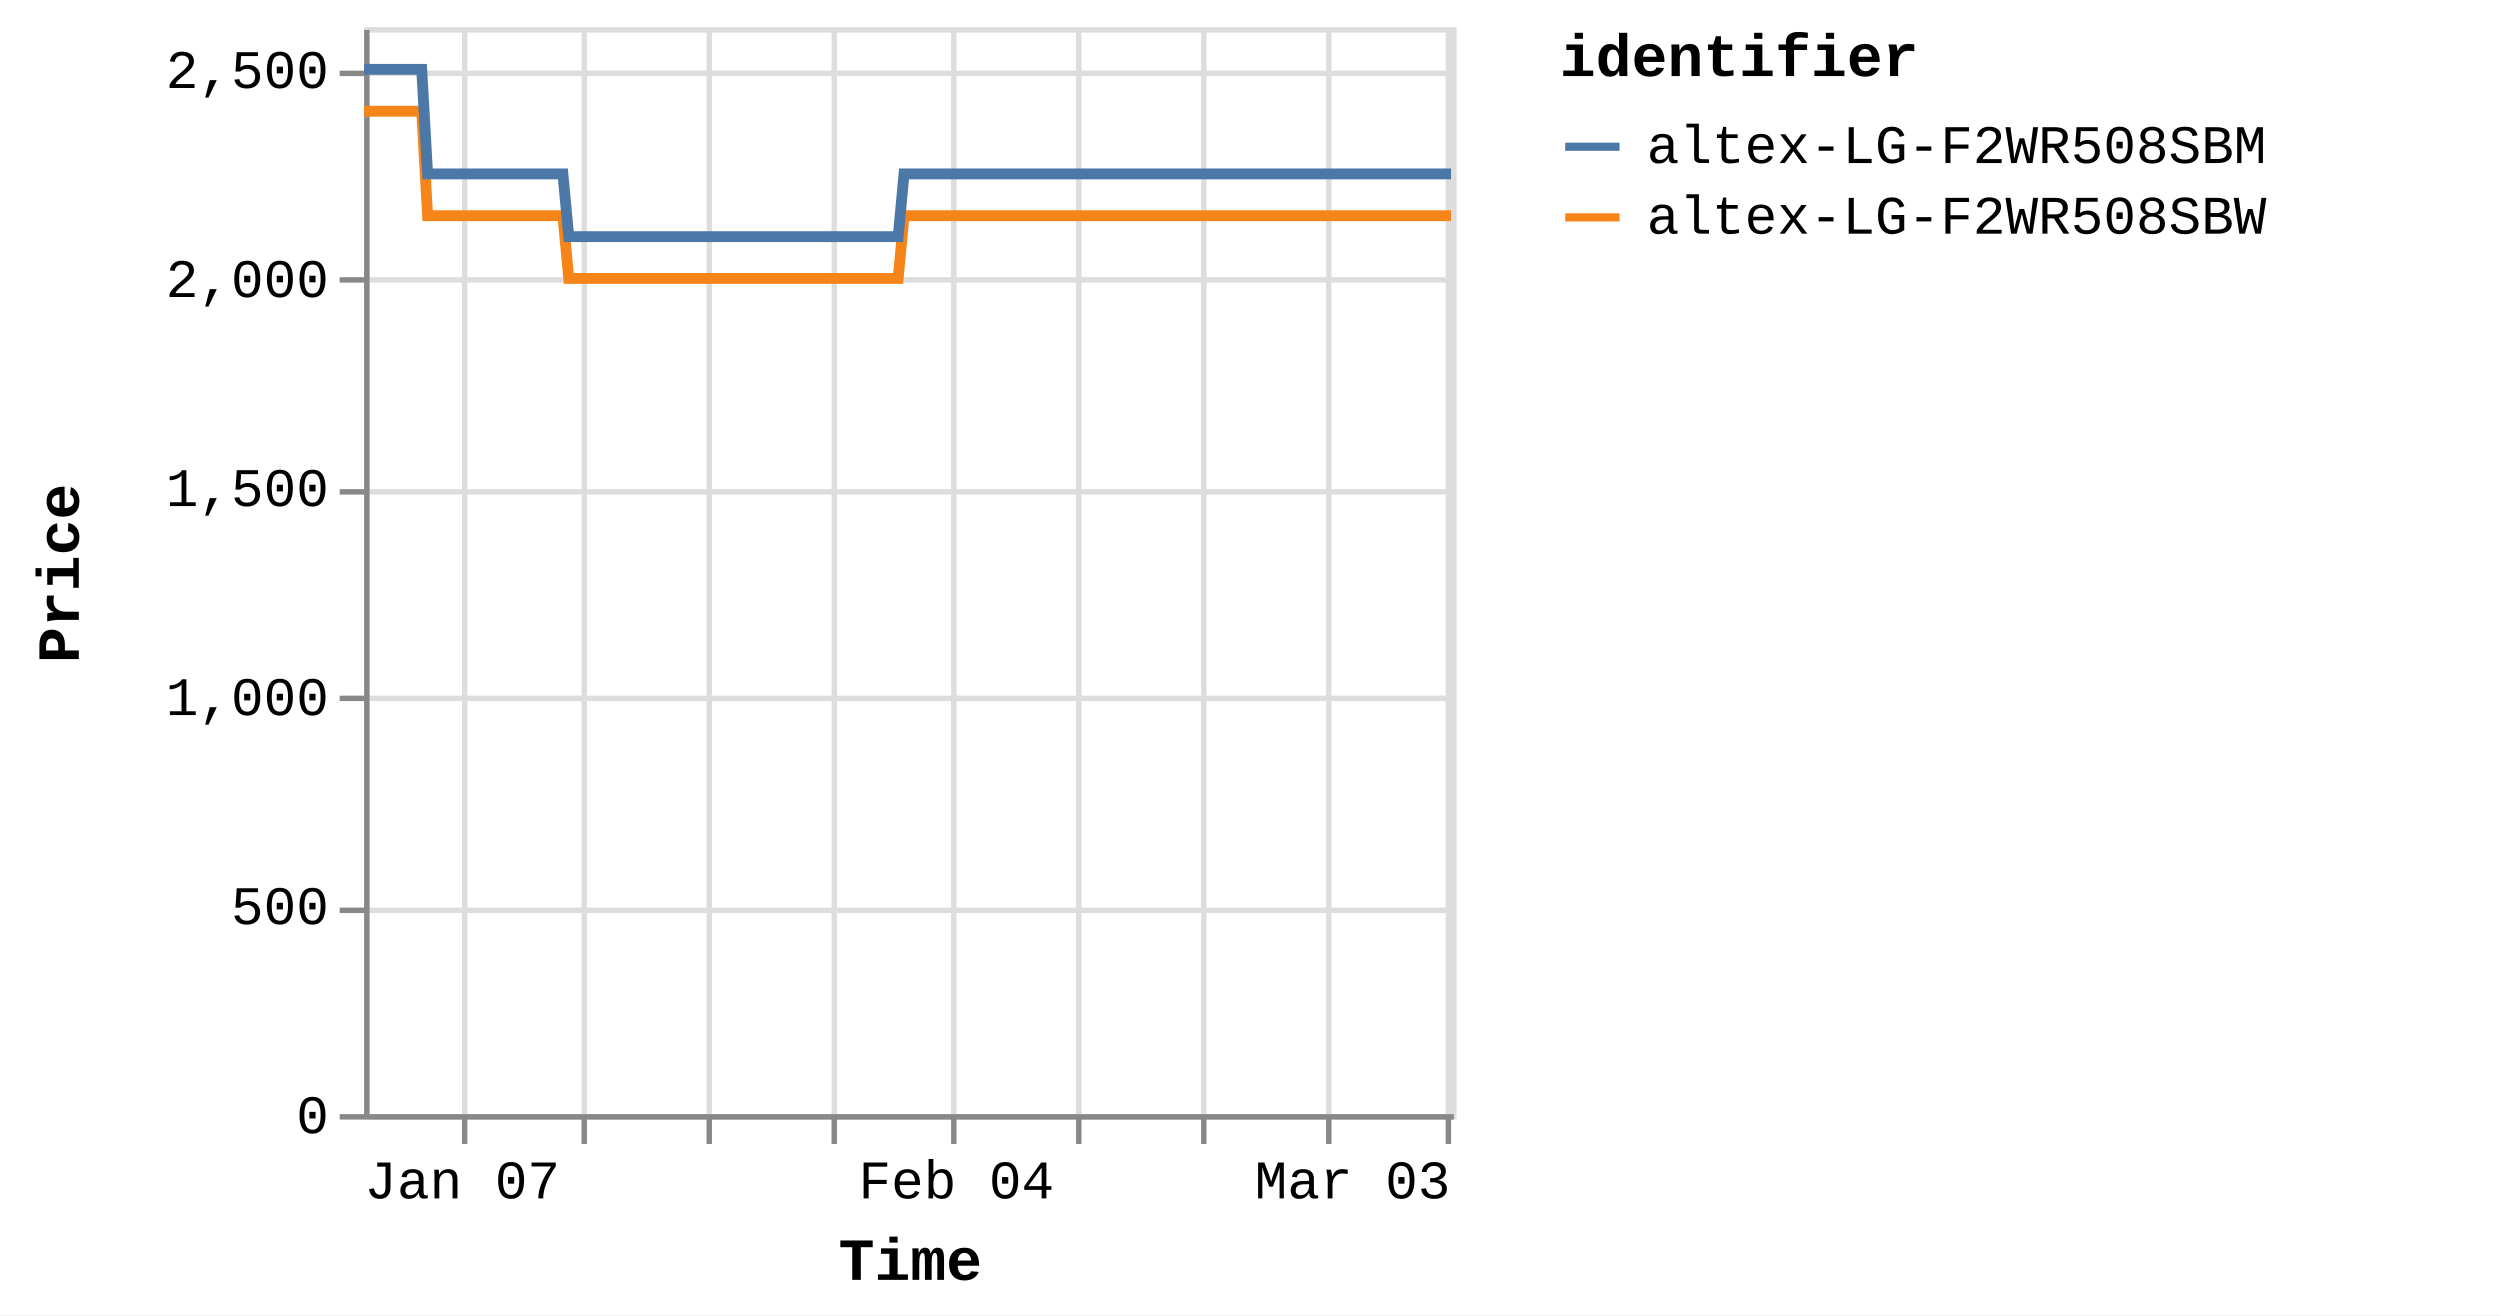
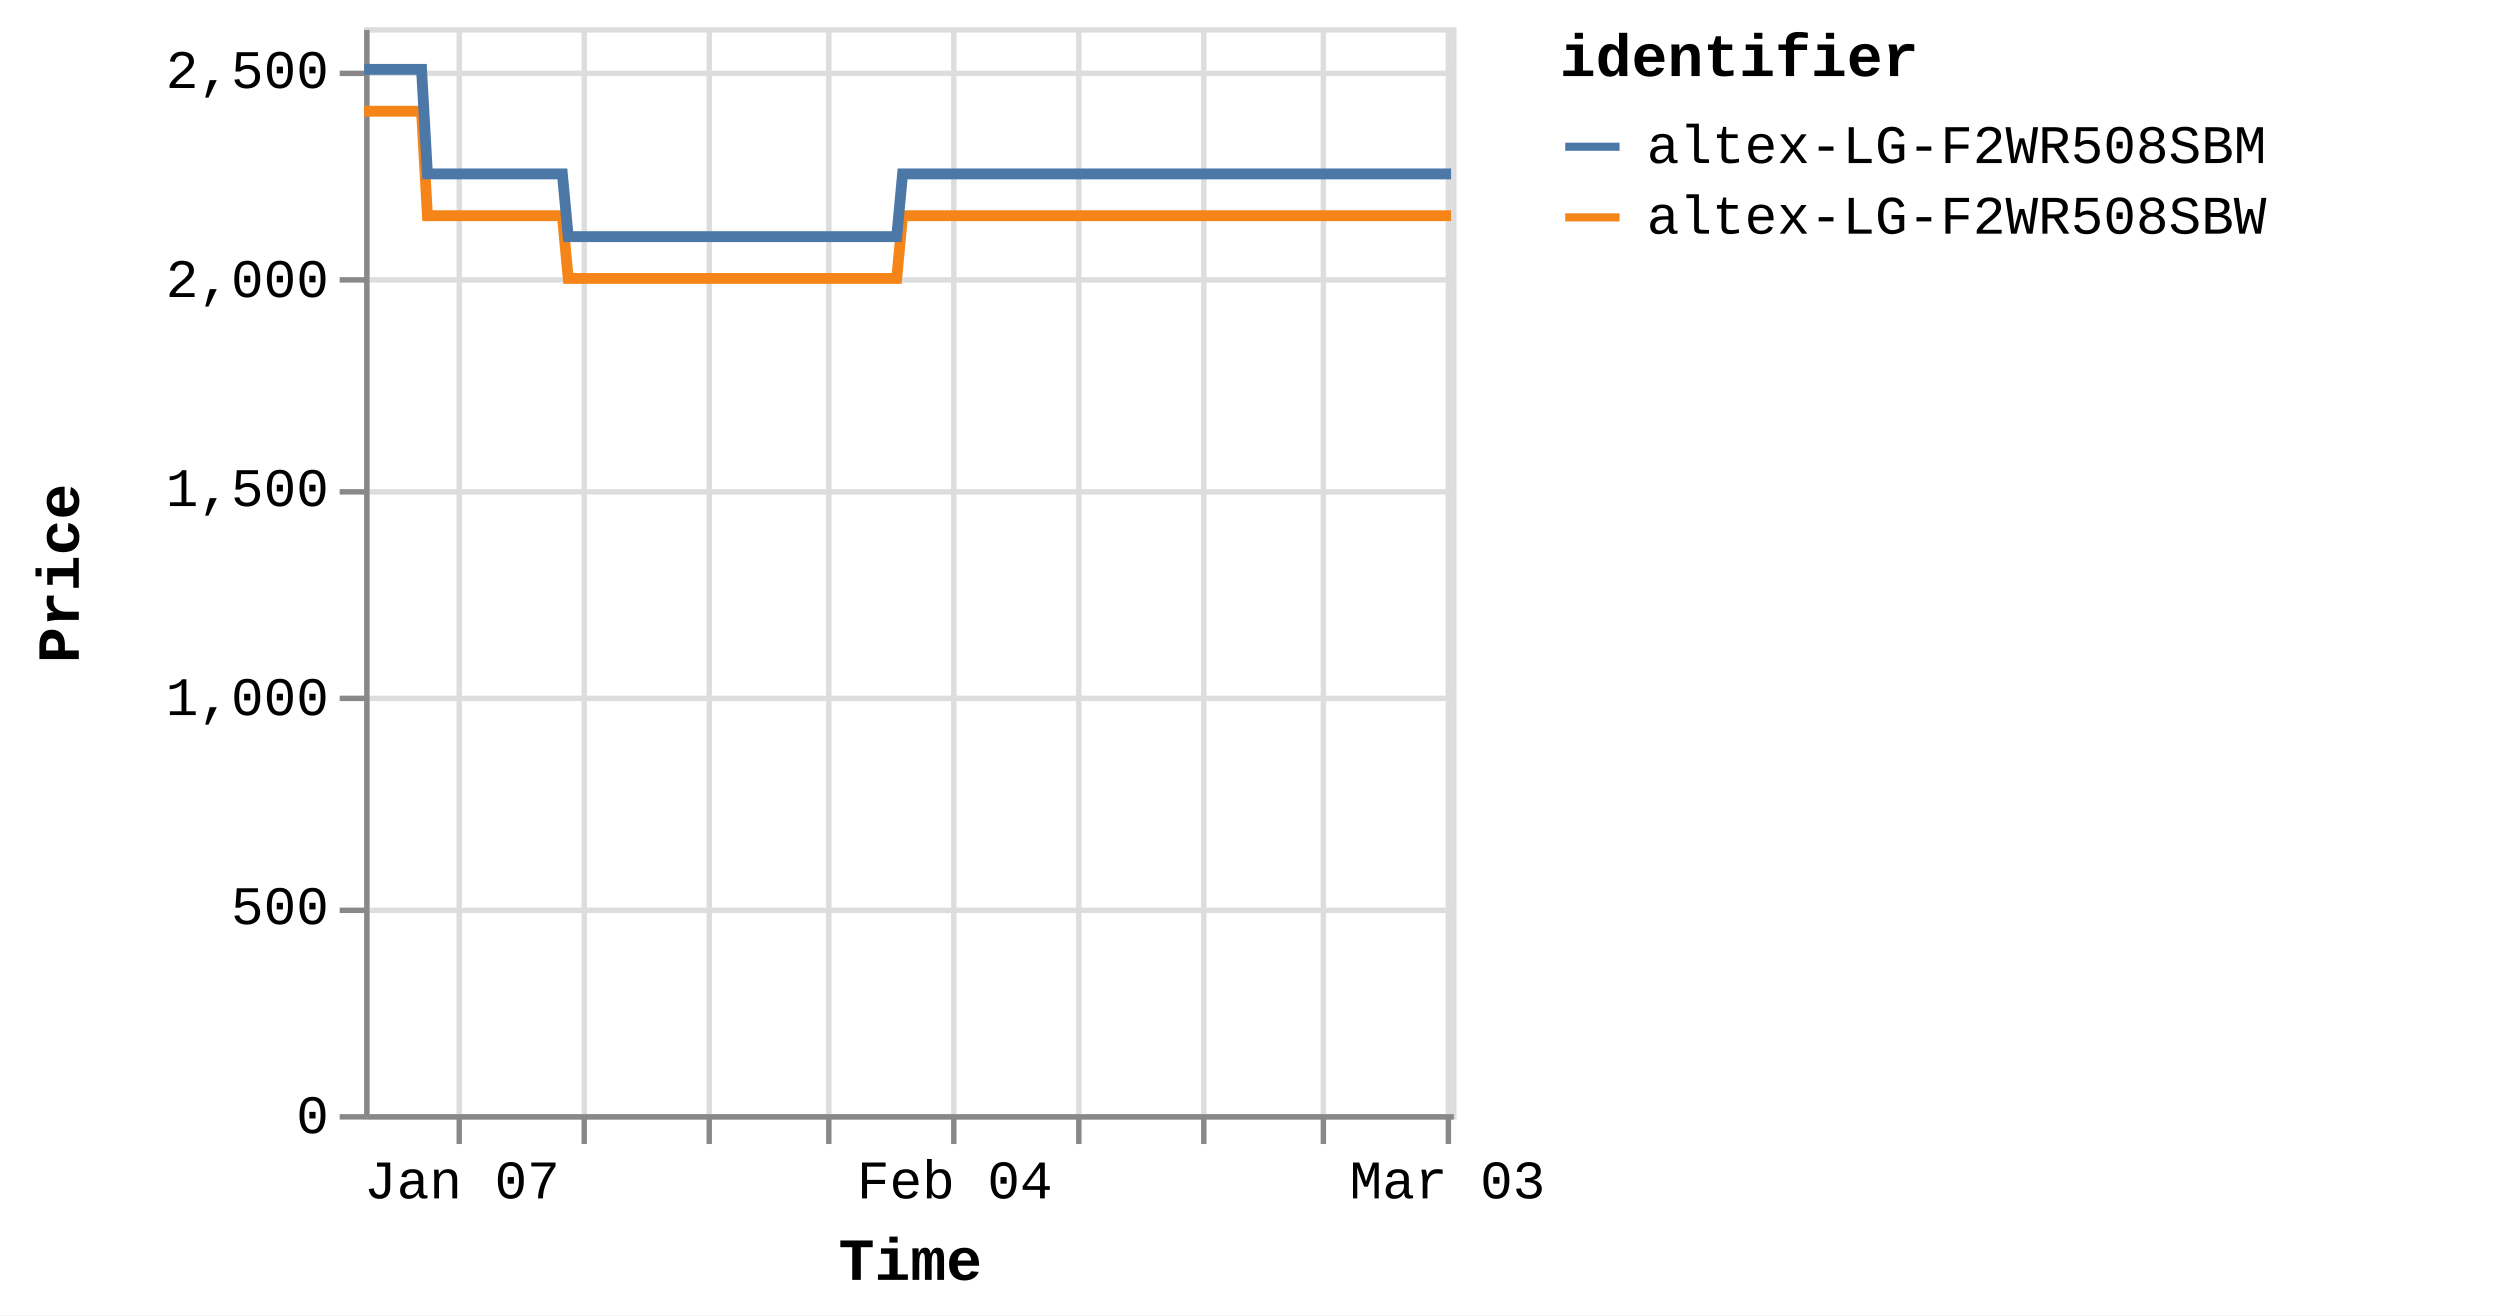
<svg xmlns="http://www.w3.org/2000/svg" version="1.1" class="marks" width="460" height="242" viewBox="0 0 460 242">
  <rect width="460" height="242" fill="white" />
  <g fill="none" stroke-miterlimit="10" transform="translate(67,5)">
    <g class="mark-group role-frame root" role="graphics-object" aria-roledescription="group mark container">
      <g transform="translate(0,0)">
        <path class="background" aria-hidden="true" d="M0.5,0.5h200v200h-200Z" stroke="#ddd" />
        <g>
          <g class="mark-group role-axis" aria-hidden="true">
            <g transform="translate(0.5,200.5)">
              <path class="background" aria-hidden="true" d="M0,0h0v0h0Z" pointer-events="none" />
              <g>
                <g class="mark-rule role-axis-grid" pointer-events="none">
-                   <line transform="translate(18,-200)" x2="0" y2="200" stroke="#ddd" stroke-width="1" opacity="1" />
+                   <line transform="translate(17,-200)" x2="0" y2="200" stroke="#ddd" stroke-width="1" opacity="1" />
                  <line transform="translate(40,-200)" x2="0" y2="200" stroke="#ddd" stroke-width="1" opacity="1" />
                  <line transform="translate(63,-200)" x2="0" y2="200" stroke="#ddd" stroke-width="1" opacity="1" />
-                   <line transform="translate(86,-200)" x2="0" y2="200" stroke="#ddd" stroke-width="1" opacity="1" />
+                   <line transform="translate(85,-200)" x2="0" y2="200" stroke="#ddd" stroke-width="1" opacity="1" />
                  <line transform="translate(108,-200)" x2="0" y2="200" stroke="#ddd" stroke-width="1" opacity="1" />
                  <line transform="translate(131,-200)" x2="0" y2="200" stroke="#ddd" stroke-width="1" opacity="1" />
                  <line transform="translate(154,-200)" x2="0" y2="200" stroke="#ddd" stroke-width="1" opacity="1" />
-                   <line transform="translate(177,-200)" x2="0" y2="200" stroke="#ddd" stroke-width="1" opacity="1" />
+                   <line transform="translate(176,-200)" x2="0" y2="200" stroke="#ddd" stroke-width="1" opacity="1" />
                  <line transform="translate(199,-200)" x2="0" y2="200" stroke="#ddd" stroke-width="1" opacity="1" />
                </g>
              </g>
              <path class="foreground" aria-hidden="true" d="" pointer-events="none" display="none" />
            </g>
          </g>
          <g class="mark-group role-axis" aria-hidden="true">
            <g transform="translate(0.5,0.5)">
              <path class="background" aria-hidden="true" d="M0,0h0v0h0Z" pointer-events="none" />
              <g>
                <g class="mark-rule role-axis-grid" pointer-events="none">
                  <line transform="translate(0,200)" x2="200" y2="0" stroke="#ddd" stroke-width="1" opacity="1" />
                  <line transform="translate(0,162)" x2="200" y2="0" stroke="#ddd" stroke-width="1" opacity="1" />
                  <line transform="translate(0,123)" x2="200" y2="0" stroke="#ddd" stroke-width="1" opacity="1" />
                  <line transform="translate(0,85)" x2="200" y2="0" stroke="#ddd" stroke-width="1" opacity="1" />
                  <line transform="translate(0,46)" x2="200" y2="0" stroke="#ddd" stroke-width="1" opacity="1" />
                  <line transform="translate(0,8)" x2="200" y2="0" stroke="#ddd" stroke-width="1" opacity="1" />
                </g>
              </g>
              <path class="foreground" aria-hidden="true" d="" pointer-events="none" display="none" />
            </g>
          </g>
-           <g class="mark-group role-axis" role="graphics-symbol" aria-roledescription="axis" aria-label="X-axis titled 'Time' for a time scale with values from Monday, 01 January 2024, 2:19:43 PM to Sunday, 03 March 2024, 4:38:31 AM">
+           <g class="mark-group role-axis" role="graphics-symbol" aria-roledescription="axis" aria-label="X-axis titled 'Time' for a time scale with values from Monday, 01 January 2024, 2:19:43 PM to Sunday, 03 March 2024, 8:38:10 AM">
            <g transform="translate(0.5,200.5)">
              <path class="background" aria-hidden="true" d="M0,0h0v0h0Z" pointer-events="none" />
              <g>
                <g class="mark-rule role-axis-tick" pointer-events="none">
-                   <line transform="translate(18,0)" x2="0" y2="5" stroke="#888" stroke-width="1" opacity="1" />
+                   <line transform="translate(17,0)" x2="0" y2="5" stroke="#888" stroke-width="1" opacity="1" />
                  <line transform="translate(40,0)" x2="0" y2="5" stroke="#888" stroke-width="1" opacity="1" />
                  <line transform="translate(63,0)" x2="0" y2="5" stroke="#888" stroke-width="1" opacity="1" />
-                   <line transform="translate(86,0)" x2="0" y2="5" stroke="#888" stroke-width="1" opacity="1" />
+                   <line transform="translate(85,0)" x2="0" y2="5" stroke="#888" stroke-width="1" opacity="1" />
                  <line transform="translate(108,0)" x2="0" y2="5" stroke="#888" stroke-width="1" opacity="1" />
                  <line transform="translate(131,0)" x2="0" y2="5" stroke="#888" stroke-width="1" opacity="1" />
                  <line transform="translate(154,0)" x2="0" y2="5" stroke="#888" stroke-width="1" opacity="1" />
-                   <line transform="translate(177,0)" x2="0" y2="5" stroke="#888" stroke-width="1" opacity="1" />
+                   <line transform="translate(176,0)" x2="0" y2="5" stroke="#888" stroke-width="1" opacity="1" />
                  <line transform="translate(199,0)" x2="0" y2="5" stroke="#888" stroke-width="1" opacity="1" />
                </g>
                <g class="mark-text role-axis-label" pointer-events="none">
-                   <text text-anchor="middle" transform="translate(17.54315,15)" font-family="Liberation Mono" font-size="10px" fill="#000" opacity="1">Jan 07</text>
-                   <text text-anchor="middle" transform="translate(40.27175,15)" font-family="Liberation Mono" font-size="10px" fill="#000" opacity="0">Jan 14</text>
-                   <text text-anchor="middle" transform="translate(63.00036,15)" font-family="Liberation Mono" font-size="10px" fill="#000" opacity="0">Jan 21</text>
-                   <text text-anchor="middle" transform="translate(85.72896,15)" font-family="Liberation Mono" font-size="10px" fill="#000" opacity="0">Jan 28</text>
-                   <text text-anchor="middle" transform="translate(108.4576,15)" font-family="Liberation Mono" font-size="10px" fill="#000" opacity="1">Feb 04</text>
-                   <text text-anchor="middle" transform="translate(131.1862,15)" font-family="Liberation Mono" font-size="10px" fill="#000" opacity="0">Feb 11</text>
-                   <text text-anchor="middle" transform="translate(153.9148,15)" font-family="Liberation Mono" font-size="10px" fill="#000" opacity="0">Feb 18</text>
-                   <text text-anchor="middle" transform="translate(176.6434,15)" font-family="Liberation Mono" font-size="10px" fill="#000" opacity="0">Feb 25</text>
-                   <text text-anchor="end" transform="translate(199.372,15)" font-family="Liberation Mono" font-size="10px" fill="#000" opacity="1">Mar 03</text>
+                   <text text-anchor="middle" transform="translate(17.49588,15)" font-family="Liberation Mono" font-size="10px" fill="#000" opacity="1">Jan 07</text>
+                   <text text-anchor="middle" transform="translate(40.16323,15)" font-family="Liberation Mono" font-size="10px" fill="#000" opacity="0">Jan 14</text>
+                   <text text-anchor="middle" transform="translate(62.83059,15)" font-family="Liberation Mono" font-size="10px" fill="#000" opacity="0">Jan 21</text>
+                   <text text-anchor="middle" transform="translate(85.49795,15)" font-family="Liberation Mono" font-size="10px" fill="#000" opacity="0">Jan 28</text>
+                   <text text-anchor="middle" transform="translate(108.1653,15)" font-family="Liberation Mono" font-size="10px" fill="#000" opacity="1">Feb 04</text>
+                   <text text-anchor="middle" transform="translate(130.8327,15)" font-family="Liberation Mono" font-size="10px" fill="#000" opacity="0">Feb 11</text>
+                   <text text-anchor="middle" transform="translate(153.5,15)" font-family="Liberation Mono" font-size="10px" fill="#000" opacity="0">Feb 18</text>
+                   <text text-anchor="middle" transform="translate(176.1674,15)" font-family="Liberation Mono" font-size="10px" fill="#000" opacity="0">Feb 25</text>
+                   <text text-anchor="middle" transform="translate(198.8347,15)" font-family="Liberation Mono" font-size="10px" fill="#000" opacity="1">Mar 03</text>
                </g>
                <g class="mark-rule role-axis-domain" pointer-events="none">
                  <line transform="translate(0,0)" x2="200" y2="0" stroke="#888" stroke-width="1" opacity="1" />
                </g>
                <g class="mark-text role-axis-title" pointer-events="none">
                  <text text-anchor="middle" transform="translate(100,30)" font-family="Liberation Mono" font-size="11px" font-weight="bold" fill="#000" opacity="1">Time</text>
                </g>
              </g>
              <path class="foreground" aria-hidden="true" d="" pointer-events="none" display="none" />
            </g>
          </g>
          <g class="mark-group role-axis" role="graphics-symbol" aria-roledescription="axis" aria-label="Y-axis titled 'Price' for a linear scale with values from 0 to 2,600">
            <g transform="translate(0.5,0.5)">
              <path class="background" aria-hidden="true" d="M0,0h0v0h0Z" pointer-events="none" />
              <g>
                <g class="mark-rule role-axis-tick" pointer-events="none">
                  <line transform="translate(0,200)" x2="-5" y2="0" stroke="#888" stroke-width="1" opacity="1" />
                  <line transform="translate(0,162)" x2="-5" y2="0" stroke="#888" stroke-width="1" opacity="1" />
                  <line transform="translate(0,123)" x2="-5" y2="0" stroke="#888" stroke-width="1" opacity="1" />
                  <line transform="translate(0,85)" x2="-5" y2="0" stroke="#888" stroke-width="1" opacity="1" />
                  <line transform="translate(0,46)" x2="-5" y2="0" stroke="#888" stroke-width="1" opacity="1" />
                  <line transform="translate(0,8)" x2="-5" y2="0" stroke="#888" stroke-width="1" opacity="1" />
                </g>
                <g class="mark-text role-axis-label" pointer-events="none">
                  <text text-anchor="end" transform="translate(-7,203)" font-family="Liberation Mono" font-size="10px" fill="#000" opacity="1">0</text>
                  <text text-anchor="end" transform="translate(-7,164.5385)" font-family="Liberation Mono" font-size="10px" fill="#000" opacity="1">500</text>
                  <text text-anchor="end" transform="translate(-7,126.0769)" font-family="Liberation Mono" font-size="10px" fill="#000" opacity="1">1,000</text>
                  <text text-anchor="end" transform="translate(-7,87.61538)" font-family="Liberation Mono" font-size="10px" fill="#000" opacity="1">1,500</text>
                  <text text-anchor="end" transform="translate(-7,49.15385)" font-family="Liberation Mono" font-size="10px" fill="#000" opacity="1">2,000</text>
                  <text text-anchor="end" transform="translate(-7,10.69231)" font-family="Liberation Mono" font-size="10px" fill="#000" opacity="1">2,500</text>
                </g>
                <g class="mark-rule role-axis-domain" pointer-events="none">
                  <line transform="translate(0,200)" x2="0" y2="-200" stroke="#888" stroke-width="1" opacity="1" />
                </g>
                <g class="mark-text role-axis-title" pointer-events="none">
                  <text text-anchor="middle" transform="translate(-51,100) rotate(-90) translate(0,-2)" font-family="Liberation Mono" font-size="11px" font-weight="bold" fill="#000" opacity="1">Price</text>
                </g>
              </g>
              <path class="foreground" aria-hidden="true" d="" pointer-events="none" display="none" />
            </g>
          </g>
          <g class="mark-group role-scope pathgroup" role="graphics-object" aria-roledescription="group mark container">
            <g transform="translate(0,0)">
              <path class="background" aria-hidden="true" d="M0,0h200v200h-200Z" />
              <g>
                <g class="mark-line role-mark marks" role="graphics-object" aria-roledescription="line mark container">
-                   <path aria-label="Time: Jan 01, 2024; Price: 2399; identifier: altex-LG-F2WR508SBW" role="graphics-symbol" aria-roledescription="line mark" d="M0,15.462L0.34,15.462L0.854,15.462L1.936,15.462L2.478,15.462L3.047,15.462L3.564,15.462L4.101,15.462L5.184,15.462L5.725,15.462L6.295,15.462L6.812,15.462L7.347,15.462L8.431,15.462L8.973,15.462L9.541,15.462L10.062,15.462L10.595,15.462L11.679,34.692L12.22,34.692L12.788,34.692L13.308,34.692L13.841,34.692L14.925,34.692L15.465,34.692L16.032,34.692L16.552,34.692L17.088,34.692L18.174,34.692L18.712,34.692L19.279,34.692L19.799,34.692L20.335,34.692L21.421,34.692L21.963,34.692L22.533,34.692L23.05,34.692L23.582,34.692L24.669,34.692L25.209,34.692L25.785,34.692L26.298,34.692L26.829,34.692L27.915,34.692L28.456,34.692L29.026,34.692L29.543,34.692L30.076,34.692L31.161,34.692L31.703,34.692L32.274,34.692L32.792,34.692L33.323,34.692L34.408,34.692L34.95,34.692L35.518,34.692L36.037,34.692L36.571,34.692L37.653,46.231L38.194,46.231L38.761,46.231L39.281,46.231L39.817,46.231L40.903,46.231L41.44,46.231L42.007,46.231L42.527,46.231L43.064,46.231L44.15,46.231L44.692,46.231L45.263,46.231L45.78,46.231L46.311,46.231L47.395,46.231L47.939,46.231L48.509,46.231L49.027,46.231L49.558,46.231L50.643,46.231L51.186,46.231L51.756,46.231L52.273,46.231L52.805,46.231L53.889,46.231L54.431,46.231L55.002,46.231L55.518,46.231L56.053,46.231L57.137,46.231L57.679,46.231L58.249,46.231L58.768,46.231L59.298,46.231L60.384,46.231L60.922,46.231L61.49,46.231L62.012,46.231L62.546,46.231L63.628,46.231L64.169,46.231L64.736,46.231L65.257,46.231L65.793,46.231L66.88,46.231L67.422,46.231L67.993,46.231L68.507,46.231L69.04,46.231L70.125,46.231L70.669,46.231L71.239,46.231L71.757,46.231L72.286,46.231L73.373,46.231L73.915,46.231L74.486,46.231L75.002,46.231L75.534,46.231L76.621,46.231L77.161,46.231L77.733,46.231L78.252,46.231L78.78,46.231L79.864,46.231L80.407,46.231L80.968,46.231L81.488,46.231L82.029,46.231L83.109,46.231L83.652,46.231L84.208,46.231L84.733,46.231L85.273,46.231L86.357,46.231L86.898,46.231L87.456,46.231L87.98,46.231L88.521,46.231L89.604,46.231L90.146,46.231L90.708,46.231L91.228,46.231L91.769,46.231L92.85,46.231L93.391,46.231L93.954,46.231L94.482,46.231L95.015,46.231L96.097,46.231L96.639,46.231L97.202,46.231L97.721,46.231L98.262,46.231L99.344,34.692L99.886,34.692L100.449,34.692L100.967,34.692L101.508,34.692L102.592,34.692L103.132,34.692L103.695,34.692L104.214,34.692L104.756,34.692L105.838,34.692L106.38,34.692L106.937,34.692L107.462,34.692L108.005,34.692L109.088,34.692L109.627,34.692L110.184,34.692L110.708,34.692L111.249,34.692L112.332,34.692L112.875,34.692L113.438,34.692L113.957,34.692L114.496,34.692L115.579,34.692L116.12,34.692L116.684,34.692L117.203,34.692L117.744,34.692L118.826,34.692L119.368,34.692L119.93,34.692L120.453,34.692L120.991,34.692L122.073,34.692L122.616,34.692L123.177,34.692L123.699,34.692L124.237,34.692L125.32,34.692L125.862,34.692L126.422,34.692L126.944,34.692L127.486,34.692L128.567,34.692L129.108,34.692L129.667,34.692L130.19,34.692L130.732,34.692L131.816,34.692L132.356,34.692L132.913,34.692L133.437,34.692L133.978,34.692L135.061,34.692L135.602,34.692L136.168,34.692L136.685,34.692L137.225,34.692L138.307,34.692L138.849,34.692L139.411,34.692L139.939,34.692L140.472,34.692L141.555,34.692L142.096,34.692L142.659,34.692L143.18,34.692L143.718,34.692L145.343,34.692L145.905,34.692L146.426,34.692L146.967,34.692L148.049,34.692L148.59,34.692L149.153,34.692L149.675,34.692L150.213,34.692L151.297,34.692L151.836,34.692L152.394,34.692L152.919,34.692L153.46,34.692L154.543,34.692L155.086,34.692L155.642,34.692L156.166,34.692L156.707,34.692L157.789,34.692L158.333,34.692L158.896,34.692L159.419,34.692L159.954,34.692L161.038,34.692L161.578,34.692L162.139,34.692L162.662,34.692L163.202,34.692L164.283,34.692L164.825,34.692L165.388,34.692L165.909,34.692L166.449,34.692L167.53,34.692L168.071,34.692L168.634,34.692L169.156,34.692L169.695,34.692L170.777,34.692L171.318,34.692L171.879,34.692L172.401,34.692L172.945,34.692L174.024,34.692L174.565,34.692L175.122,34.692L175.647,34.692L176.188,34.692L177.271,34.692L177.813,34.692L178.37,34.692L178.897,34.692L179.435,34.692L180.518,34.692L181.061,34.692L181.623,34.692L182.143,34.692L182.682,34.692L183.765,34.692L184.307,34.692L184.868,34.692L185.39,34.692L185.929,34.692L187.012,34.692L187.553,34.692L188.115,34.692L188.638,34.692L189.177,34.692L190.259,34.692L190.799,34.692L191.36,34.692L191.882,34.692L192.423,34.692L193.505,34.692L194.049,34.692L194.61,34.692L195.13,34.692L195.671,34.692L196.753,34.692L197.294,34.692L197.856,34.692L198.376,34.692L198.917,34.692L200,34.692" stroke="#f58518" stroke-width="2" />
+                   <path aria-label="Time: Jan 01, 2024; Price: 2399; identifier: altex-LG-F2WR508SBW" role="graphics-symbol" aria-roledescription="line mark" d="M0,15.462L0.339,15.462L0.852,15.462L1.931,15.462L2.472,15.462L3.039,15.462L3.554,15.462L4.09,15.462L5.17,15.462L5.71,15.462L6.278,15.462L6.793,15.462L7.327,15.462L8.408,15.462L8.948,15.462L9.515,15.462L10.035,15.462L10.567,15.462L11.648,34.692L12.187,34.692L12.753,34.692L13.272,34.692L13.804,34.692L14.885,34.692L15.424,34.692L15.989,34.692L16.507,34.692L17.042,34.692L18.125,34.692L18.662,34.692L19.227,34.692L19.746,34.692L20.281,34.692L21.363,34.692L21.904,34.692L22.472,34.692L22.988,34.692L23.518,34.692L24.602,34.692L25.141,34.692L25.716,34.692L26.227,34.692L26.757,34.692L27.84,34.692L28.38,34.692L28.948,34.692L29.463,34.692L29.995,34.692L31.077,34.692L31.617,34.692L32.187,34.692L32.703,34.692L33.234,34.692L34.315,34.692L34.856,34.692L35.423,34.692L35.94,34.692L36.472,34.692L37.552,46.231L38.091,46.231L38.656,46.231L39.175,46.231L39.709,46.231L40.792,46.231L41.329,46.231L41.894,46.231L42.412,46.231L42.948,46.231L44.031,46.231L44.571,46.231L45.141,46.231L45.657,46.231L46.186,46.231L47.268,46.231L47.81,46.231L48.378,46.231L48.895,46.231L49.424,46.231L50.506,46.231L51.048,46.231L51.617,46.231L52.132,46.231L52.662,46.231L53.744,46.231L54.284,46.231L54.853,46.231L55.369,46.231L55.902,46.231L56.983,46.231L57.523,46.231L58.092,46.231L58.609,46.231L59.139,46.231L60.221,46.231L60.758,46.231L61.324,46.231L61.845,46.231L62.378,46.231L63.457,46.231L63.996,46.231L64.562,46.231L65.081,46.231L65.616,46.231L66.7,46.231L67.241,46.231L67.81,46.231L68.323,46.231L68.854,46.231L69.936,46.231L70.478,46.231L71.047,46.231L71.564,46.231L72.092,46.231L73.175,46.231L73.716,46.231L74.285,46.231L74.8,46.231L75.33,46.231L76.414,46.231L76.953,46.231L77.523,46.231L78.041,46.231L78.568,46.231L79.649,46.231L80.19,46.231L80.75,46.231L81.268,46.231L81.808,46.231L82.885,46.231L83.427,46.231L83.981,46.231L84.505,46.231L85.044,46.231L86.124,46.231L86.664,46.231L87.22,46.231L87.743,46.231L88.283,46.231L89.362,46.231L89.903,46.231L90.464,46.231L90.982,46.231L91.521,46.231L92.599,46.231L93.14,46.231L93.701,46.231L94.227,46.231L94.759,46.231L95.838,46.231L96.378,46.231L96.94,46.231L97.458,46.231L97.997,46.231L99.076,34.692L99.617,34.692L100.179,34.692L100.695,34.692L101.235,34.692L102.316,34.692L102.854,34.692L103.415,34.692L103.933,34.692L104.474,34.692L105.553,34.692L106.093,34.692L106.649,34.692L107.172,34.692L107.714,34.692L108.794,34.692L109.332,34.692L109.887,34.692L110.41,34.692L110.95,34.692L112.029,34.692L112.571,34.692L113.132,34.692L113.65,34.692L114.188,34.692L115.267,34.692L115.807,34.692L116.37,34.692L116.888,34.692L117.426,34.692L118.506,34.692L119.046,34.692L119.607,34.692L120.128,34.692L120.665,34.692L121.744,34.692L122.285,34.692L122.845,34.692L123.365,34.692L123.903,34.692L124.983,34.692L125.523,34.692L126.081,34.692L126.602,34.692L127.143,34.692L128.22,34.692L128.76,34.692L129.318,34.692L129.839,34.692L130.379,34.692L131.461,34.692L131.999,34.692L132.555,34.692L133.078,34.692L133.617,34.692L134.697,34.692L135.236,34.692L135.801,34.692L136.317,34.692L136.855,34.692L137.934,34.692L138.475,34.692L139.035,34.692L139.562,34.692L140.094,34.692L141.173,34.692L141.713,34.692L142.275,34.692L142.794,34.692L143.331,34.692L144.951,34.692L145.512,34.692L146.031,34.692L146.571,34.692L147.65,34.692L148.19,34.692L148.751,34.692L149.272,34.692L149.808,34.692L150.889,34.692L151.427,34.692L151.984,34.692L152.507,34.692L153.046,34.692L154.126,34.692L154.668,34.692L155.223,34.692L155.746,34.692L156.285,34.692L157.364,34.692L157.906,34.692L158.468,34.692L158.99,34.692L159.522,34.692L160.604,34.692L161.143,34.692L161.702,34.692L162.223,34.692L162.763,34.692L163.84,34.692L164.381,34.692L164.942,34.692L165.462,34.692L166,34.692L167.079,34.692L167.618,34.692L168.18,34.692L168.7,34.692L169.238,34.692L170.317,34.692L170.857,34.692L171.416,34.692L171.936,34.692L172.479,34.692L173.555,34.692L174.095,34.692L174.651,34.692L175.174,34.692L175.713,34.692L176.793,34.692L177.334,34.692L177.889,34.692L178.415,34.692L178.951,34.692L180.031,34.692L180.573,34.692L181.133,34.692L181.652,34.692L182.19,34.692L183.27,34.692L183.81,34.692L184.37,34.692L184.891,34.692L185.428,34.692L186.508,34.692L187.048,34.692L187.608,34.692L188.13,34.692L188.667,34.692L189.746,34.692L190.285,34.692L190.845,34.692L191.364,34.692L191.904,34.692L192.984,34.692L193.526,34.692L194.085,34.692L194.604,34.692L195.143,34.692L196.223,34.692L196.762,34.692L197.322,34.692L197.841,34.692L198.381,34.692L199.461,34.692L200,34.692" stroke="#f58518" stroke-width="2" />
                </g>
              </g>
              <path class="foreground" aria-hidden="true" d="" display="none" />
            </g>
            <g transform="translate(0,0)">
              <path class="background" aria-hidden="true" d="M0,0h200v200h-200Z" />
              <g>
                <g class="mark-line role-mark marks" role="graphics-object" aria-roledescription="line mark container">
-                   <path aria-label="Time: Jan 01, 2024; Price: 2499; identifier: altex-LG-F2WR508SBM" role="graphics-symbol" aria-roledescription="line mark" d="M0,7.769L0.34,7.769L0.854,7.769L1.937,7.769L2.478,7.769L3.047,7.769L3.564,7.769L4.101,7.769L5.184,7.769L5.725,7.769L6.295,7.769L6.812,7.769L7.347,7.769L8.431,7.769L8.973,7.769L9.541,7.769L10.062,7.769L10.596,7.769L11.679,27L12.22,27L12.788,27L13.308,27L13.841,27L14.925,27L15.466,27L16.033,27L16.552,27L17.088,27L18.174,27L18.712,27L19.279,27L19.799,27L20.335,27L21.421,27L21.963,27L22.533,27L23.051,27L23.582,27L24.669,27L25.209,27L25.785,27L26.298,27L26.829,27L27.915,27L28.457,27L29.026,27L29.543,27L30.076,27L31.161,27L31.703,27L32.274,27L32.792,27L33.323,27L34.408,27L34.95,27L35.519,27L36.037,27L36.571,27L37.653,38.538L38.194,38.538L38.761,38.538L39.281,38.538L39.817,38.538L40.903,38.538L41.441,38.538L42.007,38.538L42.527,38.538L43.064,38.538L44.15,38.538L44.692,38.538L45.263,38.538L45.78,38.538L46.311,38.538L47.396,38.538L47.939,38.538L48.509,38.538L49.028,38.538L49.558,38.538L50.643,38.538L51.186,38.538L51.757,38.538L52.273,38.538L52.805,38.538L53.889,38.538L54.431,38.538L55.002,38.538L55.518,38.538L56.053,38.538L57.137,38.538L57.679,38.538L58.249,38.538L58.768,38.538L59.299,38.538L60.384,38.538L60.922,38.538L61.49,38.538L62.012,38.538L62.547,38.538L63.628,38.538L64.17,38.538L64.736,38.538L65.257,38.538L65.793,38.538L66.88,38.538L67.423,38.538L67.994,38.538L68.508,38.538L69.04,38.538L70.125,38.538L70.669,38.538L71.239,38.538L71.757,38.538L72.287,38.538L73.373,38.538L73.915,38.538L74.486,38.538L75.003,38.538L75.534,38.538L76.621,38.538L77.161,38.538L77.733,38.538L78.252,38.538L78.781,38.538L79.864,38.538L80.407,38.538L80.968,38.538L81.488,38.538L82.029,38.538L83.11,38.538L83.652,38.538L84.208,38.538L84.733,38.538L85.273,38.538L86.357,38.538L86.898,38.538L87.456,38.538L87.98,38.538L88.522,38.538L89.604,38.538L90.146,38.538L90.708,38.538L91.228,38.538L91.769,38.538L92.85,38.538L93.392,38.538L93.954,38.538L94.482,38.538L95.015,38.538L96.097,38.538L96.639,38.538L97.202,38.538L97.721,38.538L98.262,38.538L99.344,27L99.886,27L100.449,27L100.968,27L101.508,27L102.592,27L103.132,27L103.695,27L104.214,27L104.756,27L105.838,27L106.38,27L106.938,27L107.462,27L108.005,27L109.088,27L109.627,27L110.184,27L110.708,27L111.249,27L112.332,27L112.875,27L113.438,27L113.957,27L114.496,27L115.579,27L116.12,27L116.684,27L117.204,27L117.744,27L118.826,27L119.368,27L119.93,27L120.453,27L120.991,27L122.073,27L122.616,27L123.177,27L123.699,27L124.237,27L125.321,27L125.862,27L126.422,27L126.945,27L127.486,27L128.567,27L129.108,27L129.667,27L130.19,27L130.732,27L131.816,27L132.356,27L132.913,27L133.438,27L133.978,27L135.061,27L135.602,27L136.168,27L136.685,27L137.225,27L138.307,27L138.849,27L139.411,27L139.939,27L140.473,27L141.555,27L142.096,27L142.659,27L143.18,27L143.719,27L145.343,27L145.906,27L146.426,27L146.967,27L148.049,27L148.59,27L149.153,27L149.675,27L150.213,27L151.297,27L151.836,27L152.394,27L152.919,27L153.46,27L154.543,27L155.086,27L155.642,27L156.166,27L156.707,27L157.789,27L158.333,27L158.896,27L159.42,27L159.954,27L161.038,27L161.578,27L162.139,27L162.662,27L163.203,27L164.283,27L164.825,27L165.388,27L165.909,27L166.449,27L167.531,27L168.071,27L168.635,27L169.156,27L169.696,27L170.777,27L171.318,27L171.879,27L172.401,27L172.945,27L174.024,27L174.565,27L175.123,27L175.647,27L176.188,27L177.271,27L177.813,27L178.37,27L178.898,27L179.435,27L180.518,27L181.061,27L181.623,27L182.143,27L182.682,27L183.765,27L184.307,27L184.868,27L185.391,27L185.929,27L187.012,27L187.553,27L188.115,27L188.638,27L189.177,27L190.259,27L190.8,27L191.36,27L191.882,27L192.423,27L193.505,27L194.049,27L194.61,27L195.13,27L195.671,27L196.753,27L197.294,27L197.856,27L198.376,27L198.918,27L200,27" stroke="#4c78a8" stroke-width="2" />
+                   <path aria-label="Time: Jan 01, 2024; Price: 2499; identifier: altex-LG-F2WR508SBM" role="graphics-symbol" aria-roledescription="line mark" d="M0,7.769L0.339,7.769L0.852,7.769L1.931,7.769L2.472,7.769L3.039,7.769L3.554,7.769L4.09,7.769L5.17,7.769L5.71,7.769L6.278,7.769L6.794,7.769L7.327,7.769L8.408,7.769L8.948,7.769L9.515,7.769L10.035,7.769L10.567,7.769L11.648,27L12.187,27L12.754,27L13.272,27L13.804,27L14.885,27L15.424,27L15.989,27L16.508,27L17.042,27L18.125,27L18.662,27L19.227,27L19.746,27L20.281,27L21.363,27L21.904,27L22.472,27L22.988,27L23.518,27L24.602,27L25.141,27L25.716,27L26.227,27L26.757,27L27.84,27L28.38,27L28.948,27L29.463,27L29.995,27L31.077,27L31.617,27L32.187,27L32.703,27L33.234,27L34.315,27L34.856,27L35.423,27L35.94,27L36.472,27L37.552,38.538L38.091,38.538L38.656,38.538L39.175,38.538L39.709,38.538L40.792,38.538L41.329,38.538L41.894,38.538L42.412,38.538L42.948,38.538L44.031,38.538L44.572,38.538L45.142,38.538L45.657,38.538L46.186,38.538L47.268,38.538L47.81,38.538L48.378,38.538L48.896,38.538L49.424,38.538L50.506,38.538L51.048,38.538L51.617,38.538L52.133,38.538L52.663,38.538L53.744,38.538L54.284,38.538L54.854,38.538L55.369,38.538L55.902,38.538L56.983,38.538L57.523,38.538L58.092,38.538L58.61,38.538L59.139,38.538L60.221,38.538L60.758,38.538L61.324,38.538L61.845,38.538L62.378,38.538L63.457,38.538L63.997,38.538L64.562,38.538L65.081,38.538L65.616,38.538L66.7,38.538L67.241,38.538L67.81,38.538L68.323,38.538L68.854,38.538L69.936,38.538L70.478,38.538L71.047,38.538L71.564,38.538L72.092,38.538L73.175,38.538L73.716,38.538L74.285,38.538L74.8,38.538L75.33,38.538L76.414,38.538L76.953,38.538L77.523,38.538L78.041,38.538L78.568,38.538L79.649,38.538L80.191,38.538L80.75,38.538L81.268,38.538L81.808,38.538L82.886,38.538L83.427,38.538L83.981,38.538L84.505,38.538L85.044,38.538L86.124,38.538L86.664,38.538L87.221,38.538L87.743,38.538L88.283,38.538L89.362,38.538L89.904,38.538L90.464,38.538L90.982,38.538L91.522,38.538L92.6,38.538L93.14,38.538L93.701,38.538L94.227,38.538L94.759,38.538L95.838,38.538L96.378,38.538L96.94,38.538L97.458,38.538L97.997,38.538L99.076,27L99.617,27L100.179,27L100.695,27L101.235,27L102.316,27L102.854,27L103.416,27L103.933,27L104.474,27L105.553,27L106.093,27L106.649,27L107.172,27L107.714,27L108.794,27L109.332,27L109.887,27L110.41,27L110.95,27L112.029,27L112.571,27L113.133,27L113.65,27L114.188,27L115.267,27L115.807,27L116.37,27L116.888,27L117.426,27L118.506,27L119.046,27L119.607,27L120.129,27L120.665,27L121.744,27L122.285,27L122.845,27L123.366,27L123.903,27L124.983,27L125.523,27L126.081,27L126.602,27L127.143,27L128.22,27L128.76,27L129.318,27L129.839,27L130.38,27L131.461,27L131.999,27L132.555,27L133.078,27L133.617,27L134.697,27L135.237,27L135.801,27L136.317,27L136.855,27L137.934,27L138.475,27L139.035,27L139.562,27L140.094,27L141.173,27L141.713,27L142.275,27L142.794,27L143.331,27L144.951,27L145.513,27L146.031,27L146.571,27L147.65,27L148.19,27L148.751,27L149.272,27L149.809,27L150.889,27L151.427,27L151.984,27L152.507,27L153.046,27L154.126,27L154.668,27L155.223,27L155.746,27L156.285,27L157.364,27L157.906,27L158.468,27L158.99,27L159.523,27L160.604,27L161.143,27L161.702,27L162.224,27L162.763,27L163.84,27L164.381,27L164.943,27L165.462,27L166,27L167.079,27L167.618,27L168.18,27L168.7,27L169.238,27L170.317,27L170.857,27L171.416,27L171.936,27L172.479,27L173.555,27L174.095,27L174.651,27L175.174,27L175.713,27L176.793,27L177.334,27L177.889,27L178.415,27L178.951,27L180.031,27L180.573,27L181.133,27L181.652,27L182.19,27L183.27,27L183.81,27L184.37,27L184.891,27L185.428,27L186.508,27L187.048,27L187.608,27L188.13,27L188.667,27L189.746,27L190.285,27L190.845,27L191.365,27L191.904,27L192.984,27L193.526,27L194.085,27L194.605,27L195.143,27L196.223,27L196.763,27L197.322,27L197.841,27L198.382,27L199.461,27L200,27" stroke="#4c78a8" stroke-width="2" />
                </g>
              </g>
              <path class="foreground" aria-hidden="true" d="" display="none" />
            </g>
          </g>
          <g class="mark-group role-legend" role="graphics-symbol" aria-roledescription="legend" aria-label="Symbol legend titled 'identifier' for stroke color with 2 values: altex-LG-F2WR508SBM, altex-LG-F2WR508SBW">
            <g transform="translate(220,0)">
              <path class="background" aria-hidden="true" d="M0,0h168v40h-168Z" pointer-events="none" />
              <g>
                <g class="mark-group role-legend-entry">
                  <g transform="translate(0,16)">
                    <path class="background" aria-hidden="true" d="M0,0h0v0h0Z" pointer-events="none" />
                    <g>
                      <g class="mark-group role-scope" role="graphics-object" aria-roledescription="group mark container">
                        <g transform="translate(0,0)">
                          <path class="background" aria-hidden="true" d="M0,0h168v11h-168Z" pointer-events="none" opacity="1" />
                          <g>
                            <g class="mark-symbol role-legend-symbol" pointer-events="none">
                              <path transform="translate(6,6)" d="M-5,0L5,0" stroke="#4c78a8" stroke-width="1.5" opacity="1" />
                            </g>
                            <g class="mark-text role-legend-label" pointer-events="none">
                              <text text-anchor="start" transform="translate(16,9)" font-family="Liberation Mono" font-size="10px" fill="#000" opacity="1">altex-LG-F2WR508SBM</text>
                            </g>
                          </g>
                          <path class="foreground" aria-hidden="true" d="" pointer-events="none" display="none" />
                        </g>
                        <g transform="translate(0,13)">
                          <path class="background" aria-hidden="true" d="M0,0h168v11h-168Z" pointer-events="none" opacity="1" />
                          <g>
                            <g class="mark-symbol role-legend-symbol" pointer-events="none">
                              <path transform="translate(6,6)" d="M-5,0L5,0" stroke="#f58518" stroke-width="1.5" opacity="1" />
                            </g>
                            <g class="mark-text role-legend-label" pointer-events="none">
                              <text text-anchor="start" transform="translate(16,9)" font-family="Liberation Mono" font-size="10px" fill="#000" opacity="1">altex-LG-F2WR508SBW</text>
                            </g>
                          </g>
                          <path class="foreground" aria-hidden="true" d="" pointer-events="none" display="none" />
                        </g>
                      </g>
                    </g>
                    <path class="foreground" aria-hidden="true" d="" pointer-events="none" display="none" />
                  </g>
                </g>
                <g class="mark-text role-legend-title" pointer-events="none">
                  <text text-anchor="start" transform="translate(0,9)" font-family="Liberation Mono" font-size="11px" font-weight="bold" fill="#000" opacity="1">identifier</text>
                </g>
              </g>
              <path class="foreground" aria-hidden="true" d="" pointer-events="none" display="none" />
            </g>
          </g>
        </g>
        <path class="foreground" aria-hidden="true" d="" display="none" />
      </g>
    </g>
  </g>
</svg>
